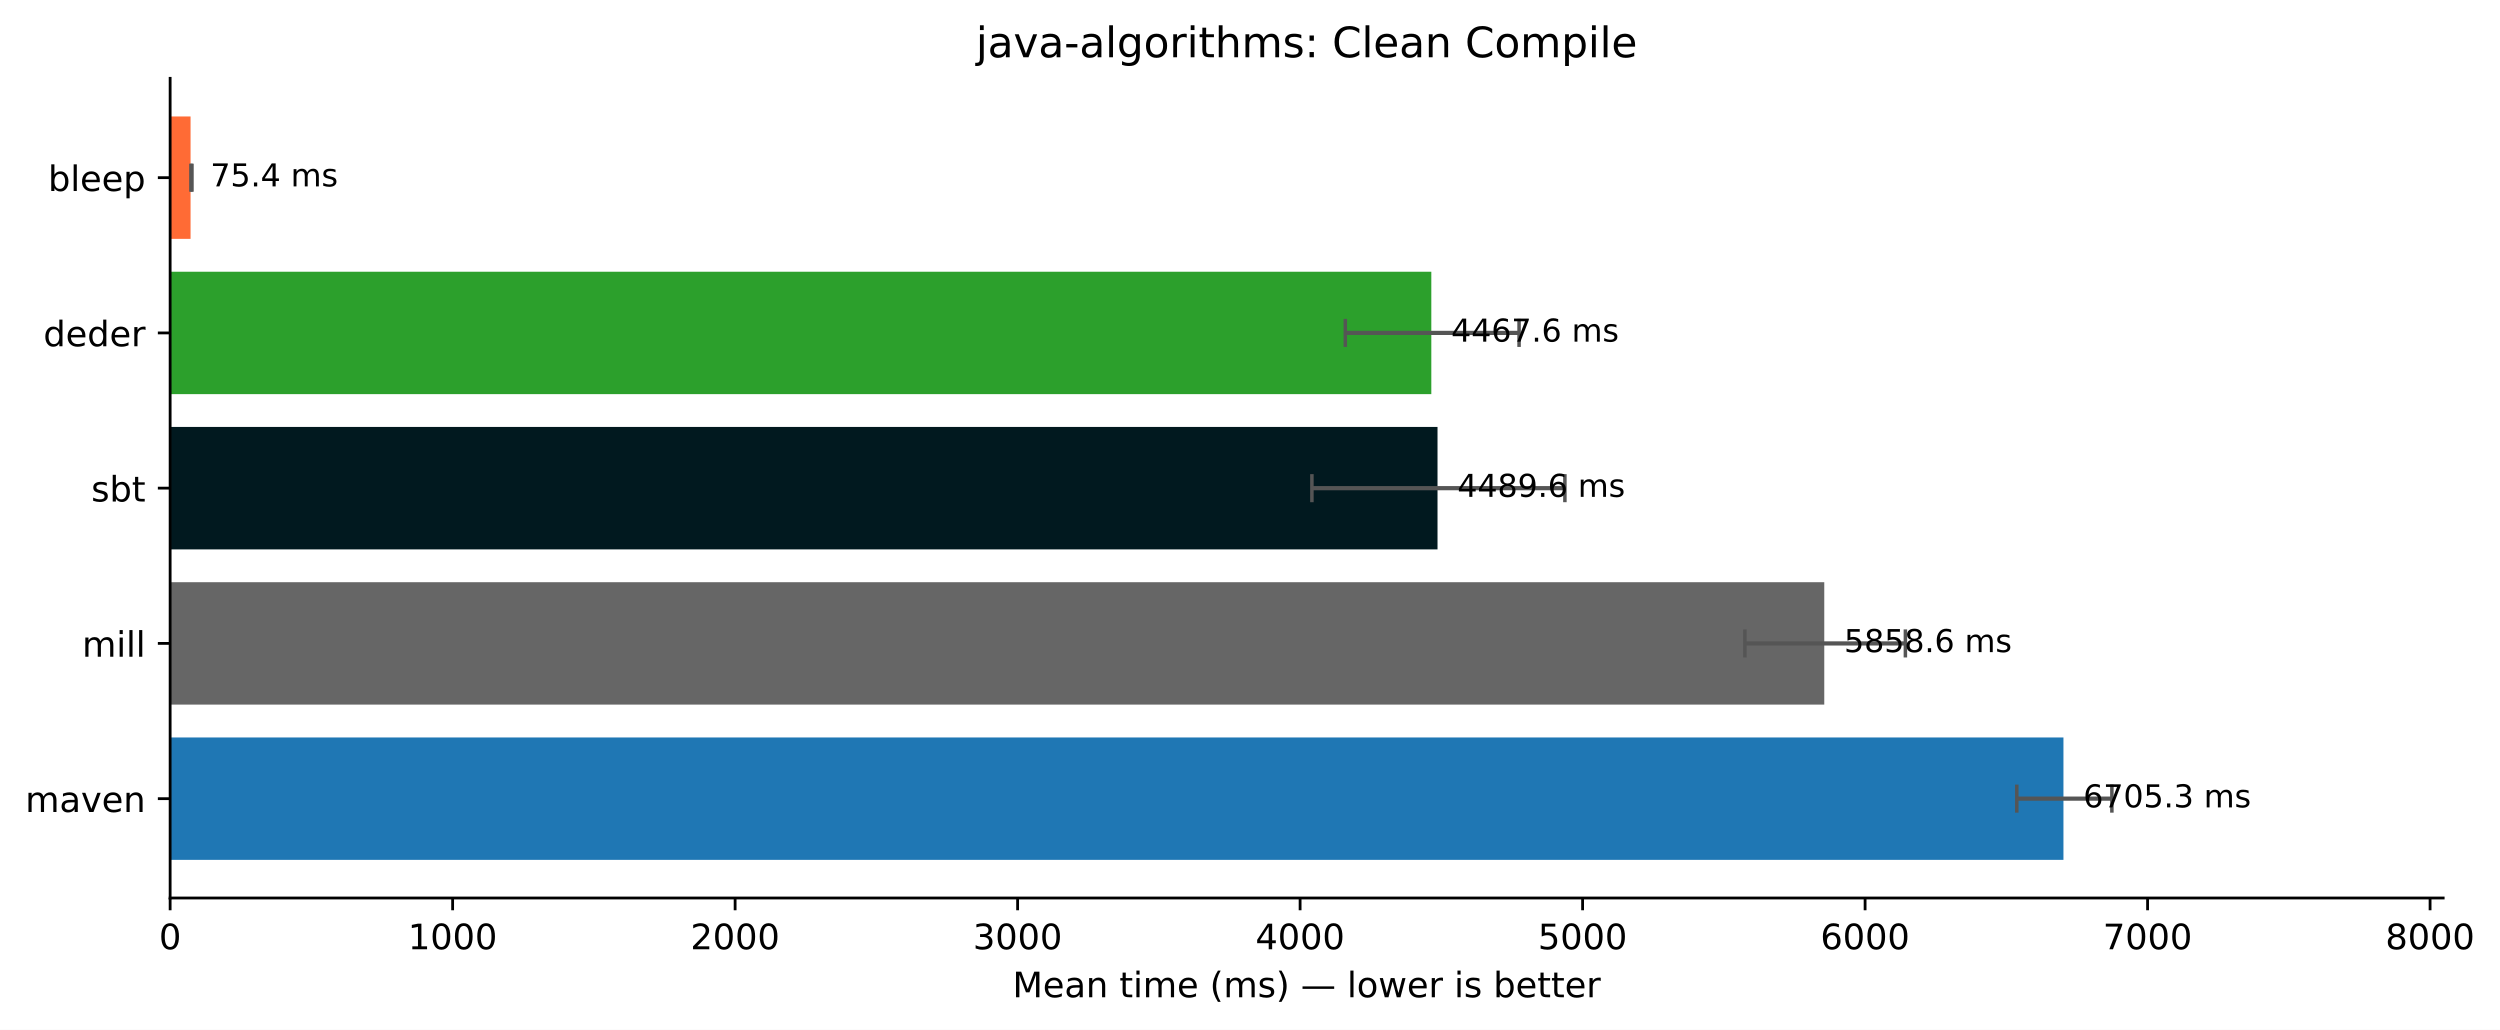
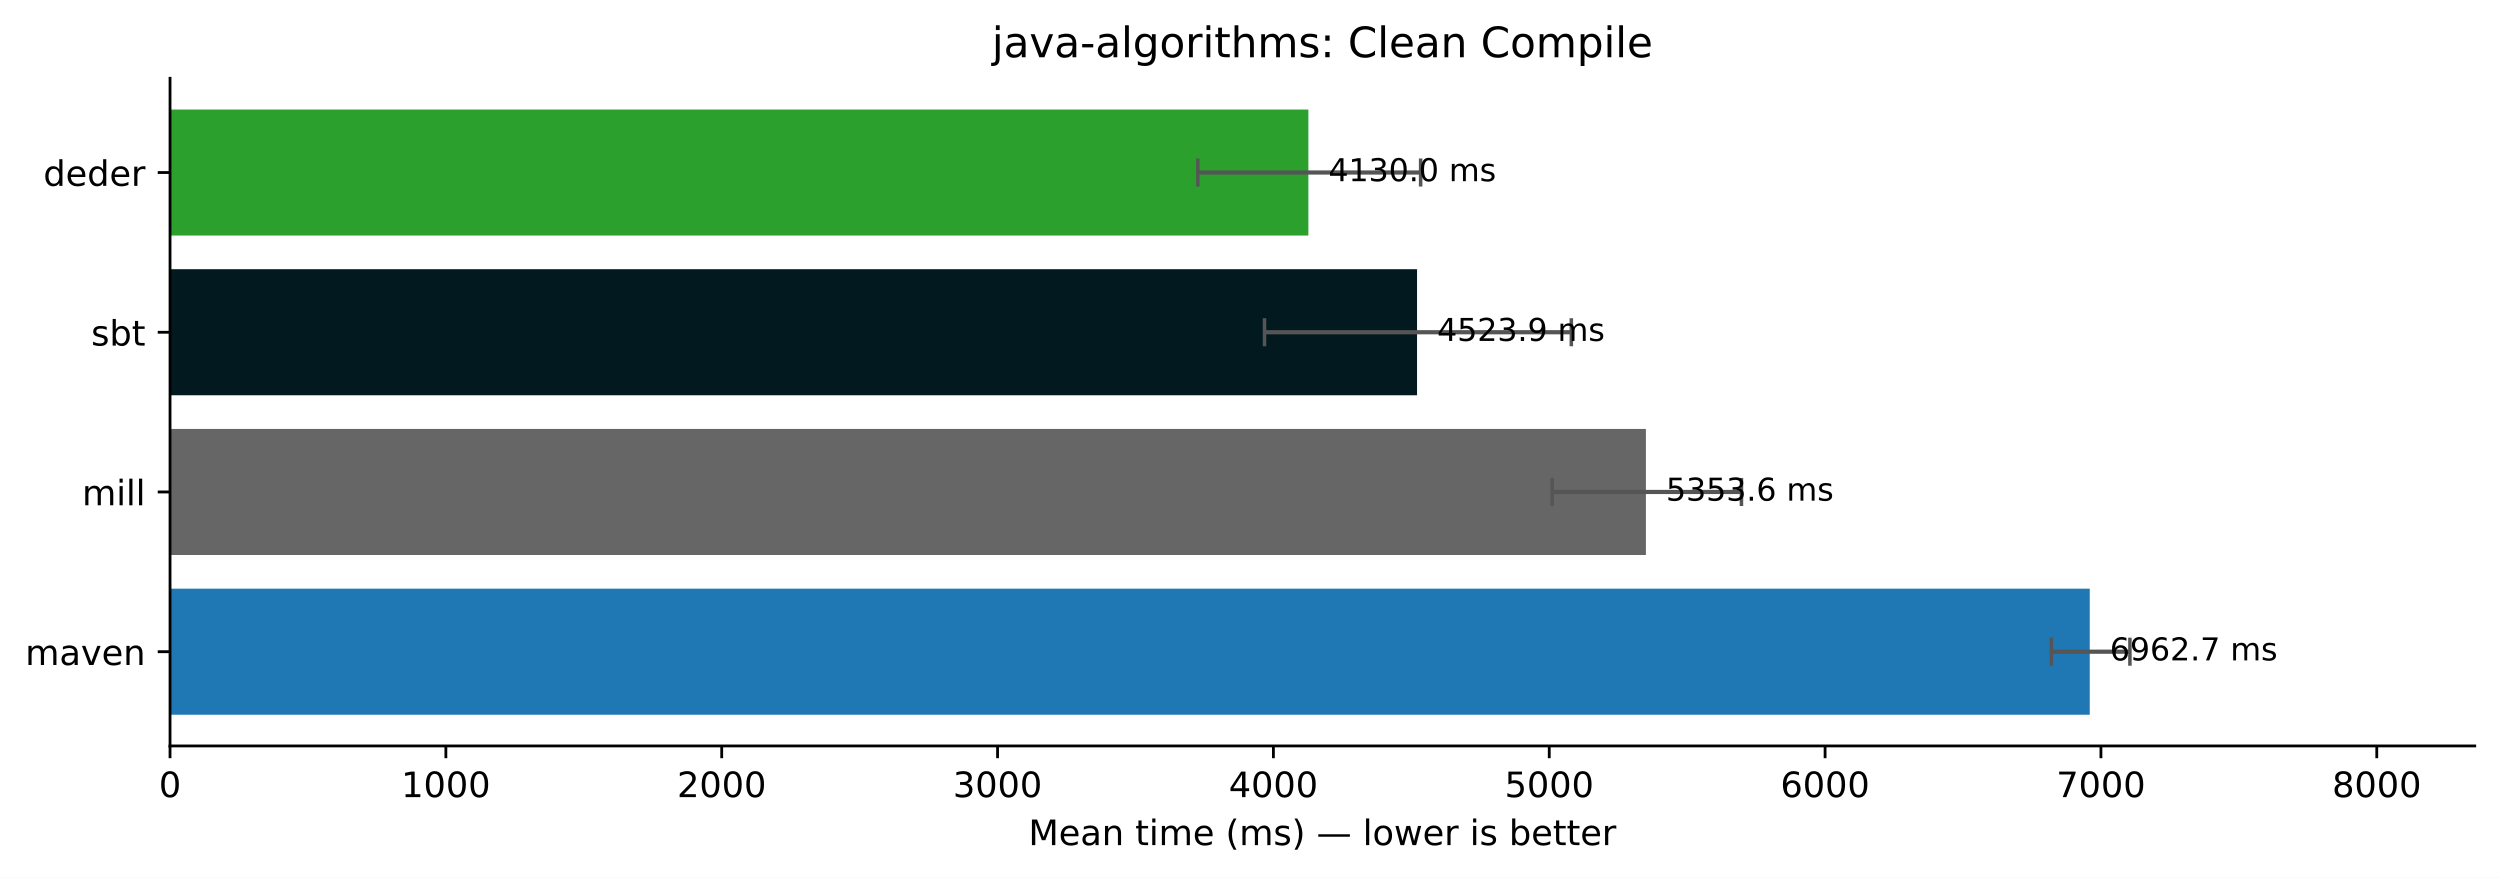
- <svg xmlns="http://www.w3.org/2000/svg" xmlns:xlink="http://www.w3.org/1999/xlink" width="712.351pt" height="293.434pt" viewBox="0 0 712.351 293.434" version="1.1">
+ <svg xmlns="http://www.w3.org/2000/svg" xmlns:xlink="http://www.w3.org/1999/xlink" width="712.788pt" height="250.234pt" viewBox="0 0 712.788 250.234" version="1.1">
  <defs>
    <style type="text/css">*{stroke-linejoin: round; stroke-linecap: butt}</style>
  </defs>
  <g id="figure_1">
    <g id="patch_1">
-       <path d="M 0 293.434  L 712.351 293.434  L 712.351 0  L 0 0  z " style="fill: #ffffff" />
+       <path d="M 0 250.234  L 712.788 250.234  L 712.788 0  L 0 0  z " style="fill: #ffffff" />
    </g>
    <g id="axes_1">
      <g id="patch_2">
-         <path d="M 48.478 255.878  L 696.158 255.878  L 696.158 22.318  L 48.478 22.318  z " style="fill: #ffffff" />
+         <path d="M 48.478 212.678  L 705.588 212.678  L 705.588 22.318  L 48.478 22.318  z " style="fill: #ffffff" />
      </g>
      <g id="patch_3">
-         <path d="M 48.478 245.262  L 588.211 245.262  L 588.211 209.874  L 48.478 209.874  z " clip-path="url(#p00eb226036)" style="fill: #1f77b4; stroke: #ffffff; stroke-width: 0.5; stroke-linejoin: miter" />
+         <path d="M 48.478 204.025  L 596.07 204.025  L 596.07 167.593  L 48.478 167.593  z " clip-path="url(#pb32127d1f8)" style="fill: #1f77b4; stroke: #ffffff; stroke-width: 0.5; stroke-linejoin: miter" />
      </g>
      <g id="patch_4">
-         <path d="M 48.478 201.027  L 520.058 201.027  L 520.058 165.639  L 48.478 165.639  z " clip-path="url(#p00eb226036)" style="fill: #666666; stroke: #ffffff; stroke-width: 0.5; stroke-linejoin: miter" />
+         <path d="M 48.478 158.485  L 469.526 158.485  L 469.526 122.052  L 48.478 122.052  z " clip-path="url(#pb32127d1f8)" style="fill: #666666; stroke: #ffffff; stroke-width: 0.5; stroke-linejoin: miter" />
      </g>
      <g id="patch_5">
-         <path d="M 48.478 156.792  L 409.858 156.792  L 409.858 121.404  L 48.478 121.404  z " clip-path="url(#p00eb226036)" style="fill: #01191f; stroke: #ffffff; stroke-width: 0.5; stroke-linejoin: miter" />
+         <path d="M 48.478 112.944  L 404.272 112.944  L 404.272 76.512  L 48.478 76.512  z " clip-path="url(#pb32127d1f8)" style="fill: #01191f; stroke: #ffffff; stroke-width: 0.5; stroke-linejoin: miter" />
      </g>
      <g id="patch_6">
-         <path d="M 48.478 112.557  L 408.09 112.557  L 408.09 77.169  L 48.478 77.169  z " clip-path="url(#p00eb226036)" style="fill: #2ca02c; stroke: #ffffff; stroke-width: 0.5; stroke-linejoin: miter" />
-       </g>
-       <g id="patch_7">
-         <path d="M 48.478 68.322  L 54.549 68.322  L 54.549 32.934  L 48.478 32.934  z " clip-path="url(#p00eb226036)" style="fill: #ff6b35; stroke: #ffffff; stroke-width: 0.5; stroke-linejoin: miter" />
+         <path d="M 48.478 67.403  L 373.287 67.403  L 373.287 30.971  L 48.478 30.971  z " clip-path="url(#pb32127d1f8)" style="fill: #2ca02c; stroke: #ffffff; stroke-width: 0.5; stroke-linejoin: miter" />
      </g>
      <g id="matplotlib.axis_1">
        <g id="xtick_1">
          <g id="line2d_1">
            <defs>
-               <path id="md5914dd101" d="M 0 0  L 0 3.5  " style="stroke: #000000; stroke-width: 0.8" />
+               <path id="m2b87614e44" d="M 0 0  L 0 3.5  " style="stroke: #000000; stroke-width: 0.8" />
            </defs>
            <g>
-               <use xlink:href="#md5914dd101" x="48.478" y="255.878" style="stroke: #000000; stroke-width: 0.8" />
+               <use xlink:href="#m2b87614e44" x="48.478" y="212.678" style="stroke: #000000; stroke-width: 0.8" />
            </g>
          </g>
          <g id="text_1">
-             <g transform="translate(45.29688 270.4766) scale(0.1 -0.1)">
+             <g transform="translate(45.29688 227.2766) scale(0.1 -0.1)">
              <defs>
                <path id="DejaVuSans-30" d="M 2034 4250  Q 1547 4250 1301 3770  Q 1056 3291 1056 2328  Q 1056 1369 1301 889  Q 1547 409 2034 409  Q 2525 409 2770 889  Q 3016 1369 3016 2328  Q 3016 3291 2770 3770  Q 2525 4250 2034 4250  z M 2034 4750  Q 2819 4750 3233 4129  Q 3647 3509 3647 2328  Q 3647 1150 3233 529  Q 2819 -91 2034 -91  Q 1250 -91 836 529  Q 422 1150 422 2328  Q 422 3509 836 4129  Q 1250 4750 2034 4750  z " transform="scale(0.015625)" />
              </defs>
              <use xlink:href="#DejaVuSans-30" />
            </g>
          </g>
        </g>
        <g id="xtick_2">
          <g id="line2d_2">
            <g>
-               <use xlink:href="#md5914dd101" x="128.972" y="255.878" style="stroke: #000000; stroke-width: 0.8" />
+               <use xlink:href="#m2b87614e44" x="127.125" y="212.678" style="stroke: #000000; stroke-width: 0.8" />
            </g>
          </g>
          <g id="text_2">
-             <g transform="translate(116.2467 270.4766) scale(0.1 -0.1)">
+             <g transform="translate(114.4001 227.2766) scale(0.1 -0.1)">
              <defs>
                <path id="DejaVuSans-31" d="M 794 531  L 1825 531  L 1825 4091  L 703 3866  L 703 4441  L 1819 4666  L 2450 4666  L 2450 531  L 3481 531  L 3481 0  L 794 0  L 794 531  z " transform="scale(0.015625)" />
              </defs>
              <use xlink:href="#DejaVuSans-31" />
              <use xlink:href="#DejaVuSans-30" transform="translate(63.62305 0)" />
              <use xlink:href="#DejaVuSans-30" transform="translate(127.2461 0)" />
              <use xlink:href="#DejaVuSans-30" transform="translate(190.8691 0)" />
            </g>
          </g>
        </g>
        <g id="xtick_3">
          <g id="line2d_3">
            <g>
-               <use xlink:href="#md5914dd101" x="209.465" y="255.878" style="stroke: #000000; stroke-width: 0.8" />
+               <use xlink:href="#m2b87614e44" x="205.772" y="212.678" style="stroke: #000000; stroke-width: 0.8" />
            </g>
          </g>
          <g id="text_3">
-             <g transform="translate(196.7402 270.4766) scale(0.1 -0.1)">
+             <g transform="translate(193.0471 227.2766) scale(0.1 -0.1)">
              <defs>
                <path id="DejaVuSans-32" d="M 1228 531  L 3431 531  L 3431 0  L 469 0  L 469 531  Q 828 903 1448 1529  Q 2069 2156 2228 2338  Q 2531 2678 2651 2914  Q 2772 3150 2772 3378  Q 2772 3750 2511 3984  Q 2250 4219 1831 4219  Q 1534 4219 1204 4116  Q 875 4013 500 3803  L 500 4441  Q 881 4594 1212 4672  Q 1544 4750 1819 4750  Q 2544 4750 2975 4387  Q 3406 4025 3406 3419  Q 3406 3131 3298 2873  Q 3191 2616 2906 2266  Q 2828 2175 2409 1742  Q 1991 1309 1228 531  z " transform="scale(0.015625)" />
              </defs>
              <use xlink:href="#DejaVuSans-32" />
              <use xlink:href="#DejaVuSans-30" transform="translate(63.62305 0)" />
              <use xlink:href="#DejaVuSans-30" transform="translate(127.2461 0)" />
              <use xlink:href="#DejaVuSans-30" transform="translate(190.8691 0)" />
            </g>
          </g>
        </g>
        <g id="xtick_4">
          <g id="line2d_4">
            <g>
-               <use xlink:href="#md5914dd101" x="289.959" y="255.878" style="stroke: #000000; stroke-width: 0.8" />
+               <use xlink:href="#m2b87614e44" x="284.419" y="212.678" style="stroke: #000000; stroke-width: 0.8" />
            </g>
          </g>
          <g id="text_4">
-             <g transform="translate(277.2337 270.4766) scale(0.1 -0.1)">
+             <g transform="translate(271.694 227.2766) scale(0.1 -0.1)">
              <defs>
                <path id="DejaVuSans-33" d="M 2597 2516  Q 3050 2419 3304 2112  Q 3559 1806 3559 1356  Q 3559 666 3084 287  Q 2609 -91 1734 -91  Q 1441 -91 1130 -33  Q 819 25 488 141  L 488 750  Q 750 597 1062 519  Q 1375 441 1716 441  Q 2309 441 2620 675  Q 2931 909 2931 1356  Q 2931 1769 2642 2001  Q 2353 2234 1838 2234  L 1294 2234  L 1294 2753  L 1863 2753  Q 2328 2753 2575 2939  Q 2822 3125 2822 3475  Q 2822 3834 2567 4026  Q 2313 4219 1838 4219  Q 1578 4219 1281 4162  Q 984 4106 628 3988  L 628 4550  Q 988 4650 1302 4700  Q 1616 4750 1894 4750  Q 2613 4750 3031 4423  Q 3450 4097 3450 3541  Q 3450 3153 3228 2886  Q 3006 2619 2597 2516  z " transform="scale(0.015625)" />
              </defs>
              <use xlink:href="#DejaVuSans-33" />
              <use xlink:href="#DejaVuSans-30" transform="translate(63.62305 0)" />
              <use xlink:href="#DejaVuSans-30" transform="translate(127.2461 0)" />
              <use xlink:href="#DejaVuSans-30" transform="translate(190.8691 0)" />
            </g>
          </g>
        </g>
        <g id="xtick_5">
          <g id="line2d_5">
            <g>
-               <use xlink:href="#md5914dd101" x="370.452" y="255.878" style="stroke: #000000; stroke-width: 0.8" />
+               <use xlink:href="#m2b87614e44" x="363.066" y="212.678" style="stroke: #000000; stroke-width: 0.8" />
            </g>
          </g>
          <g id="text_5">
-             <g transform="translate(357.7273 270.4766) scale(0.1 -0.1)">
+             <g transform="translate(350.341 227.2766) scale(0.1 -0.1)">
              <defs>
                <path id="DejaVuSans-34" d="M 2419 4116  L 825 1625  L 2419 1625  L 2419 4116  z M 2253 4666  L 3047 4666  L 3047 1625  L 3713 1625  L 3713 1100  L 3047 1100  L 3047 0  L 2419 0  L 2419 1100  L 313 1100  L 313 1709  L 2253 4666  z " transform="scale(0.015625)" />
              </defs>
              <use xlink:href="#DejaVuSans-34" />
              <use xlink:href="#DejaVuSans-30" transform="translate(63.62305 0)" />
              <use xlink:href="#DejaVuSans-30" transform="translate(127.2461 0)" />
              <use xlink:href="#DejaVuSans-30" transform="translate(190.8691 0)" />
            </g>
          </g>
        </g>
        <g id="xtick_6">
          <g id="line2d_6">
            <g>
-               <use xlink:href="#md5914dd101" x="450.946" y="255.878" style="stroke: #000000; stroke-width: 0.8" />
+               <use xlink:href="#m2b87614e44" x="441.713" y="212.678" style="stroke: #000000; stroke-width: 0.8" />
            </g>
          </g>
          <g id="text_6">
-             <g transform="translate(438.2208 270.4766) scale(0.1 -0.1)">
+             <g transform="translate(428.988 227.2766) scale(0.1 -0.1)">
              <defs>
                <path id="DejaVuSans-35" d="M 691 4666  L 3169 4666  L 3169 4134  L 1269 4134  L 1269 2991  Q 1406 3038 1543 3061  Q 1681 3084 1819 3084  Q 2600 3084 3056 2656  Q 3513 2228 3513 1497  Q 3513 744 3044 326  Q 2575 -91 1722 -91  Q 1428 -91 1123 -41  Q 819 9 494 109  L 494 744  Q 775 591 1075 516  Q 1375 441 1709 441  Q 2250 441 2565 725  Q 2881 1009 2881 1497  Q 2881 1984 2565 2268  Q 2250 2553 1709 2553  Q 1456 2553 1204 2497  Q 953 2441 691 2322  L 691 4666  z " transform="scale(0.015625)" />
              </defs>
              <use xlink:href="#DejaVuSans-35" />
              <use xlink:href="#DejaVuSans-30" transform="translate(63.62305 0)" />
              <use xlink:href="#DejaVuSans-30" transform="translate(127.2461 0)" />
              <use xlink:href="#DejaVuSans-30" transform="translate(190.8691 0)" />
            </g>
          </g>
        </g>
        <g id="xtick_7">
          <g id="line2d_7">
            <g>
-               <use xlink:href="#md5914dd101" x="531.439" y="255.878" style="stroke: #000000; stroke-width: 0.8" />
+               <use xlink:href="#m2b87614e44" x="520.36" y="212.678" style="stroke: #000000; stroke-width: 0.8" />
            </g>
          </g>
          <g id="text_7">
-             <g transform="translate(518.7144 270.4766) scale(0.1 -0.1)">
+             <g transform="translate(507.6349 227.2766) scale(0.1 -0.1)">
              <defs>
                <path id="DejaVuSans-36" d="M 2113 2584  Q 1688 2584 1439 2293  Q 1191 2003 1191 1497  Q 1191 994 1439 701  Q 1688 409 2113 409  Q 2538 409 2786 701  Q 3034 994 3034 1497  Q 3034 2003 2786 2293  Q 2538 2584 2113 2584  z M 3366 4563  L 3366 3988  Q 3128 4100 2886 4159  Q 2644 4219 2406 4219  Q 1781 4219 1451 3797  Q 1122 3375 1075 2522  Q 1259 2794 1537 2939  Q 1816 3084 2150 3084  Q 2853 3084 3261 2657  Q 3669 2231 3669 1497  Q 3669 778 3244 343  Q 2819 -91 2113 -91  Q 1303 -91 875 529  Q 447 1150 447 2328  Q 447 3434 972 4092  Q 1497 4750 2381 4750  Q 2619 4750 2861 4703  Q 3103 4656 3366 4563  z " transform="scale(0.015625)" />
              </defs>
              <use xlink:href="#DejaVuSans-36" />
              <use xlink:href="#DejaVuSans-30" transform="translate(63.62305 0)" />
              <use xlink:href="#DejaVuSans-30" transform="translate(127.2461 0)" />
              <use xlink:href="#DejaVuSans-30" transform="translate(190.8691 0)" />
            </g>
          </g>
        </g>
        <g id="xtick_8">
          <g id="line2d_8">
            <g>
-               <use xlink:href="#md5914dd101" x="611.933" y="255.878" style="stroke: #000000; stroke-width: 0.8" />
+               <use xlink:href="#m2b87614e44" x="599.007" y="212.678" style="stroke: #000000; stroke-width: 0.8" />
            </g>
          </g>
          <g id="text_8">
-             <g transform="translate(599.2079 270.4766) scale(0.1 -0.1)">
+             <g transform="translate(586.2819 227.2766) scale(0.1 -0.1)">
              <defs>
                <path id="DejaVuSans-37" d="M 525 4666  L 3525 4666  L 3525 4397  L 1831 0  L 1172 0  L 2766 4134  L 525 4134  L 525 4666  z " transform="scale(0.015625)" />
              </defs>
              <use xlink:href="#DejaVuSans-37" />
              <use xlink:href="#DejaVuSans-30" transform="translate(63.62305 0)" />
              <use xlink:href="#DejaVuSans-30" transform="translate(127.2461 0)" />
              <use xlink:href="#DejaVuSans-30" transform="translate(190.8691 0)" />
            </g>
          </g>
        </g>
        <g id="xtick_9">
          <g id="line2d_9">
            <g>
-               <use xlink:href="#md5914dd101" x="692.426" y="255.878" style="stroke: #000000; stroke-width: 0.8" />
+               <use xlink:href="#m2b87614e44" x="677.654" y="212.678" style="stroke: #000000; stroke-width: 0.8" />
            </g>
          </g>
          <g id="text_9">
-             <g transform="translate(679.7014 270.4766) scale(0.1 -0.1)">
+             <g transform="translate(664.9288 227.2766) scale(0.1 -0.1)">
              <defs>
                <path id="DejaVuSans-38" d="M 2034 2216  Q 1584 2216 1326 1975  Q 1069 1734 1069 1313  Q 1069 891 1326 650  Q 1584 409 2034 409  Q 2484 409 2743 651  Q 3003 894 3003 1313  Q 3003 1734 2745 1975  Q 2488 2216 2034 2216  z M 1403 2484  Q 997 2584 770 2862  Q 544 3141 544 3541  Q 544 4100 942 4425  Q 1341 4750 2034 4750  Q 2731 4750 3128 4425  Q 3525 4100 3525 3541  Q 3525 3141 3298 2862  Q 3072 2584 2669 2484  Q 3125 2378 3379 2068  Q 3634 1759 3634 1313  Q 3634 634 3220 271  Q 2806 -91 2034 -91  Q 1263 -91 848 271  Q 434 634 434 1313  Q 434 1759 690 2068  Q 947 2378 1403 2484  z M 1172 3481  Q 1172 3119 1398 2916  Q 1625 2713 2034 2713  Q 2441 2713 2670 2916  Q 2900 3119 2900 3481  Q 2900 3844 2670 4047  Q 2441 4250 2034 4250  Q 1625 4250 1398 4047  Q 1172 3844 1172 3481  z " transform="scale(0.015625)" />
              </defs>
              <use xlink:href="#DejaVuSans-38" />
              <use xlink:href="#DejaVuSans-30" transform="translate(63.62305 0)" />
              <use xlink:href="#DejaVuSans-30" transform="translate(127.2461 0)" />
              <use xlink:href="#DejaVuSans-30" transform="translate(190.8691 0)" />
            </g>
          </g>
        </g>
        <g id="text_10">
-           <g transform="translate(288.5212 284.1547) scale(0.1 -0.1)">
+           <g transform="translate(293.2362 240.9547) scale(0.1 -0.1)">
            <defs>
              <path id="DejaVuSans-4d" d="M 628 4666  L 1569 4666  L 2759 1491  L 3956 4666  L 4897 4666  L 4897 0  L 4281 0  L 4281 4097  L 3078 897  L 2444 897  L 1241 4097  L 1241 0  L 628 0  L 628 4666  z " transform="scale(0.015625)" />
              <path id="DejaVuSans-65" d="M 3597 1894  L 3597 1613  L 953 1613  Q 991 1019 1311 708  Q 1631 397 2203 397  Q 2534 397 2845 478  Q 3156 559 3463 722  L 3463 178  Q 3153 47 2828 -22  Q 2503 -91 2169 -91  Q 1331 -91 842 396  Q 353 884 353 1716  Q 353 2575 817 3079  Q 1281 3584 2069 3584  Q 2775 3584 3186 3129  Q 3597 2675 3597 1894  z M 3022 2063  Q 3016 2534 2758 2815  Q 2500 3097 2075 3097  Q 1594 3097 1305 2825  Q 1016 2553 972 2059  L 3022 2063  z " transform="scale(0.015625)" />
              <path id="DejaVuSans-61" d="M 2194 1759  Q 1497 1759 1228 1600  Q 959 1441 959 1056  Q 959 750 1161 570  Q 1363 391 1709 391  Q 2188 391 2477 730  Q 2766 1069 2766 1631  L 2766 1759  L 2194 1759  z M 3341 1997  L 3341 0  L 2766 0  L 2766 531  Q 2569 213 2275 61  Q 1981 -91 1556 -91  Q 1019 -91 701 211  Q 384 513 384 1019  Q 384 1609 779 1909  Q 1175 2209 1959 2209  L 2766 2209  L 2766 2266  Q 2766 2663 2505 2880  Q 2244 3097 1772 3097  Q 1472 3097 1187 3025  Q 903 2953 641 2809  L 641 3341  Q 956 3463 1253 3523  Q 1550 3584 1831 3584  Q 2591 3584 2966 3190  Q 3341 2797 3341 1997  z " transform="scale(0.015625)" />
              <path id="DejaVuSans-6e" d="M 3513 2113  L 3513 0  L 2938 0  L 2938 2094  Q 2938 2591 2744 2837  Q 2550 3084 2163 3084  Q 1697 3084 1428 2787  Q 1159 2491 1159 1978  L 1159 0  L 581 0  L 581 3500  L 1159 3500  L 1159 2956  Q 1366 3272 1645 3428  Q 1925 3584 2291 3584  Q 2894 3584 3203 3211  Q 3513 2838 3513 2113  z " transform="scale(0.015625)" />
              <path id="DejaVuSans-20" transform="scale(0.015625)" />
              <path id="DejaVuSans-74" d="M 1172 4494  L 1172 3500  L 2356 3500  L 2356 3053  L 1172 3053  L 1172 1153  Q 1172 725 1289 603  Q 1406 481 1766 481  L 2356 481  L 2356 0  L 1766 0  Q 1100 0 847 248  Q 594 497 594 1153  L 594 3053  L 172 3053  L 172 3500  L 594 3500  L 594 4494  L 1172 4494  z " transform="scale(0.015625)" />
              <path id="DejaVuSans-69" d="M 603 3500  L 1178 3500  L 1178 0  L 603 0  L 603 3500  z M 603 4863  L 1178 4863  L 1178 4134  L 603 4134  L 603 4863  z " transform="scale(0.015625)" />
              <path id="DejaVuSans-6d" d="M 3328 2828  Q 3544 3216 3844 3400  Q 4144 3584 4550 3584  Q 5097 3584 5394 3201  Q 5691 2819 5691 2113  L 5691 0  L 5113 0  L 5113 2094  Q 5113 2597 4934 2840  Q 4756 3084 4391 3084  Q 3944 3084 3684 2787  Q 3425 2491 3425 1978  L 3425 0  L 2847 0  L 2847 2094  Q 2847 2600 2669 2842  Q 2491 3084 2119 3084  Q 1678 3084 1418 2786  Q 1159 2488 1159 1978  L 1159 0  L 581 0  L 581 3500  L 1159 3500  L 1159 2956  Q 1356 3278 1631 3431  Q 1906 3584 2284 3584  Q 2666 3584 2933 3390  Q 3200 3197 3328 2828  z " transform="scale(0.015625)" />
              <path id="DejaVuSans-28" d="M 1984 4856  Q 1566 4138 1362 3434  Q 1159 2731 1159 2009  Q 1159 1288 1364 580  Q 1569 -128 1984 -844  L 1484 -844  Q 1016 -109 783 600  Q 550 1309 550 2009  Q 550 2706 781 3412  Q 1013 4119 1484 4856  L 1984 4856  z " transform="scale(0.015625)" />
              <path id="DejaVuSans-73" d="M 2834 3397  L 2834 2853  Q 2591 2978 2328 3040  Q 2066 3103 1784 3103  Q 1356 3103 1142 2972  Q 928 2841 928 2578  Q 928 2378 1081 2264  Q 1234 2150 1697 2047  L 1894 2003  Q 2506 1872 2764 1633  Q 3022 1394 3022 966  Q 3022 478 2636 193  Q 2250 -91 1575 -91  Q 1294 -91 989 -36  Q 684 19 347 128  L 347 722  Q 666 556 975 473  Q 1284 391 1588 391  Q 1994 391 2212 530  Q 2431 669 2431 922  Q 2431 1156 2273 1281  Q 2116 1406 1581 1522  L 1381 1569  Q 847 1681 609 1914  Q 372 2147 372 2553  Q 372 3047 722 3315  Q 1072 3584 1716 3584  Q 2034 3584 2315 3537  Q 2597 3491 2834 3397  z " transform="scale(0.015625)" />
              <path id="DejaVuSans-29" d="M 513 4856  L 1013 4856  Q 1481 4119 1714 3412  Q 1947 2706 1947 2009  Q 1947 1309 1714 600  Q 1481 -109 1013 -844  L 513 -844  Q 928 -128 1133 580  Q 1338 1288 1338 2009  Q 1338 2731 1133 3434  Q 928 4138 513 4856  z " transform="scale(0.015625)" />
              <path id="DejaVuSans-2014" d="M 313 1978  L 6088 1978  L 6088 1528  L 313 1528  L 313 1978  z " transform="scale(0.015625)" />
              <path id="DejaVuSans-6c" d="M 603 4863  L 1178 4863  L 1178 0  L 603 0  L 603 4863  z " transform="scale(0.015625)" />
              <path id="DejaVuSans-6f" d="M 1959 3097  Q 1497 3097 1228 2736  Q 959 2375 959 1747  Q 959 1119 1226 758  Q 1494 397 1959 397  Q 2419 397 2687 759  Q 2956 1122 2956 1747  Q 2956 2369 2687 2733  Q 2419 3097 1959 3097  z M 1959 3584  Q 2709 3584 3137 3096  Q 3566 2609 3566 1747  Q 3566 888 3137 398  Q 2709 -91 1959 -91  Q 1206 -91 779 398  Q 353 888 353 1747  Q 353 2609 779 3096  Q 1206 3584 1959 3584  z " transform="scale(0.015625)" />
              <path id="DejaVuSans-77" d="M 269 3500  L 844 3500  L 1563 769  L 2278 3500  L 2956 3500  L 3675 769  L 4391 3500  L 4966 3500  L 4050 0  L 3372 0  L 2619 2869  L 1863 0  L 1184 0  L 269 3500  z " transform="scale(0.015625)" />
              <path id="DejaVuSans-72" d="M 2631 2963  Q 2534 3019 2420 3045  Q 2306 3072 2169 3072  Q 1681 3072 1420 2755  Q 1159 2438 1159 1844  L 1159 0  L 581 0  L 581 3500  L 1159 3500  L 1159 2956  Q 1341 3275 1631 3429  Q 1922 3584 2338 3584  Q 2397 3584 2469 3576  Q 2541 3569 2628 3553  L 2631 2963  z " transform="scale(0.015625)" />
              <path id="DejaVuSans-62" d="M 3116 1747  Q 3116 2381 2855 2742  Q 2594 3103 2138 3103  Q 1681 3103 1420 2742  Q 1159 2381 1159 1747  Q 1159 1113 1420 752  Q 1681 391 2138 391  Q 2594 391 2855 752  Q 3116 1113 3116 1747  z M 1159 2969  Q 1341 3281 1617 3432  Q 1894 3584 2278 3584  Q 2916 3584 3314 3078  Q 3713 2572 3713 1747  Q 3713 922 3314 415  Q 2916 -91 2278 -91  Q 1894 -91 1617 61  Q 1341 213 1159 525  L 1159 0  L 581 0  L 581 4863  L 1159 4863  L 1159 2969  z " transform="scale(0.015625)" />
            </defs>
            <use xlink:href="#DejaVuSans-4d" />
            <use xlink:href="#DejaVuSans-65" transform="translate(86.2793 0)" />
            <use xlink:href="#DejaVuSans-61" transform="translate(147.8027 0)" />
            <use xlink:href="#DejaVuSans-6e" transform="translate(209.082 0)" />
            <use xlink:href="#DejaVuSans-20" transform="translate(272.4609 0)" />
            <use xlink:href="#DejaVuSans-74" transform="translate(304.248 0)" />
            <use xlink:href="#DejaVuSans-69" transform="translate(343.457 0)" />
            <use xlink:href="#DejaVuSans-6d" transform="translate(371.2402 0)" />
            <use xlink:href="#DejaVuSans-65" transform="translate(468.6523 0)" />
            <use xlink:href="#DejaVuSans-20" transform="translate(530.1758 0)" />
            <use xlink:href="#DejaVuSans-28" transform="translate(561.9629 0)" />
            <use xlink:href="#DejaVuSans-6d" transform="translate(600.9766 0)" />
            <use xlink:href="#DejaVuSans-73" transform="translate(698.3887 0)" />
            <use xlink:href="#DejaVuSans-29" transform="translate(750.4883 0)" />
            <use xlink:href="#DejaVuSans-20" transform="translate(789.502 0)" />
            <use xlink:href="#DejaVuSans-2014" transform="translate(821.2891 0)" />
            <use xlink:href="#DejaVuSans-20" transform="translate(921.2891 0)" />
            <use xlink:href="#DejaVuSans-6c" transform="translate(953.0762 0)" />
            <use xlink:href="#DejaVuSans-6f" transform="translate(980.8594 0)" />
            <use xlink:href="#DejaVuSans-77" transform="translate(1042.041 0)" />
            <use xlink:href="#DejaVuSans-65" transform="translate(1123.828 0)" />
            <use xlink:href="#DejaVuSans-72" transform="translate(1185.352 0)" />
            <use xlink:href="#DejaVuSans-20" transform="translate(1226.465 0)" />
            <use xlink:href="#DejaVuSans-69" transform="translate(1258.252 0)" />
            <use xlink:href="#DejaVuSans-73" transform="translate(1286.035 0)" />
            <use xlink:href="#DejaVuSans-20" transform="translate(1338.135 0)" />
            <use xlink:href="#DejaVuSans-62" transform="translate(1369.922 0)" />
            <use xlink:href="#DejaVuSans-65" transform="translate(1433.398 0)" />
            <use xlink:href="#DejaVuSans-74" transform="translate(1494.922 0)" />
            <use xlink:href="#DejaVuSans-74" transform="translate(1534.131 0)" />
            <use xlink:href="#DejaVuSans-65" transform="translate(1573.34 0)" />
            <use xlink:href="#DejaVuSans-72" transform="translate(1634.863 0)" />
          </g>
        </g>
      </g>
      <g id="matplotlib.axis_2">
        <g id="ytick_1">
          <g id="line2d_10">
            <defs>
-               <path id="m47a15d0906" d="M 0 0  L -3.5 0  " style="stroke: #000000; stroke-width: 0.8" />
+               <path id="mc9dd908b07" d="M 0 0  L -3.5 0  " style="stroke: #000000; stroke-width: 0.8" />
            </defs>
            <g>
-               <use xlink:href="#m47a15d0906" x="48.478" y="227.568" style="stroke: #000000; stroke-width: 0.8" />
+               <use xlink:href="#mc9dd908b07" x="48.478" y="185.809" style="stroke: #000000; stroke-width: 0.8" />
            </g>
          </g>
          <g id="text_11">
-             <g transform="translate(7.2 231.367) scale(0.1 -0.1)">
+             <g transform="translate(7.2 189.6083) scale(0.1 -0.1)">
              <defs>
                <path id="DejaVuSans-76" d="M 191 3500  L 800 3500  L 1894 563  L 2988 3500  L 3597 3500  L 2284 0  L 1503 0  L 191 3500  z " transform="scale(0.015625)" />
              </defs>
              <use xlink:href="#DejaVuSans-6d" />
              <use xlink:href="#DejaVuSans-61" transform="translate(97.41211 0)" />
              <use xlink:href="#DejaVuSans-76" transform="translate(158.6914 0)" />
              <use xlink:href="#DejaVuSans-65" transform="translate(217.8711 0)" />
              <use xlink:href="#DejaVuSans-6e" transform="translate(279.3945 0)" />
            </g>
          </g>
        </g>
        <g id="ytick_2">
          <g id="line2d_11">
            <g>
-               <use xlink:href="#m47a15d0906" x="48.478" y="183.333" style="stroke: #000000; stroke-width: 0.8" />
+               <use xlink:href="#mc9dd908b07" x="48.478" y="140.268" style="stroke: #000000; stroke-width: 0.8" />
            </g>
          </g>
          <g id="text_12">
-             <g transform="translate(23.40312 187.1322) scale(0.1 -0.1)">
+             <g transform="translate(23.40312 144.0677) scale(0.1 -0.1)">
              <use xlink:href="#DejaVuSans-6d" />
              <use xlink:href="#DejaVuSans-69" transform="translate(97.41211 0)" />
              <use xlink:href="#DejaVuSans-6c" transform="translate(125.1953 0)" />
              <use xlink:href="#DejaVuSans-6c" transform="translate(152.9785 0)" />
            </g>
          </g>
        </g>
        <g id="ytick_3">
          <g id="line2d_12">
            <g>
-               <use xlink:href="#m47a15d0906" x="48.478" y="139.098" style="stroke: #000000; stroke-width: 0.8" />
+               <use xlink:href="#mc9dd908b07" x="48.478" y="94.728" style="stroke: #000000; stroke-width: 0.8" />
            </g>
          </g>
          <g id="text_13">
-             <g transform="translate(26 142.8973) scale(0.1 -0.1)">
+             <g transform="translate(26 98.52701) scale(0.1 -0.1)">
              <use xlink:href="#DejaVuSans-73" />
              <use xlink:href="#DejaVuSans-62" transform="translate(52.09961 0)" />
              <use xlink:href="#DejaVuSans-74" transform="translate(115.5762 0)" />
            </g>
          </g>
        </g>
        <g id="ytick_4">
          <g id="line2d_13">
            <g>
-               <use xlink:href="#m47a15d0906" x="48.478" y="94.863" style="stroke: #000000; stroke-width: 0.8" />
+               <use xlink:href="#mc9dd908b07" x="48.478" y="49.187" style="stroke: #000000; stroke-width: 0.8" />
            </g>
          </g>
          <g id="text_14">
-             <g transform="translate(12.36406 98.6625) scale(0.1 -0.1)">
+             <g transform="translate(12.36406 52.98634) scale(0.1 -0.1)">
              <defs>
                <path id="DejaVuSans-64" d="M 2906 2969  L 2906 4863  L 3481 4863  L 3481 0  L 2906 0  L 2906 525  Q 2725 213 2448 61  Q 2172 -91 1784 -91  Q 1150 -91 751 415  Q 353 922 353 1747  Q 353 2572 751 3078  Q 1150 3584 1784 3584  Q 2172 3584 2448 3432  Q 2725 3281 2906 2969  z M 947 1747  Q 947 1113 1208 752  Q 1469 391 1925 391  Q 2381 391 2643 752  Q 2906 1113 2906 1747  Q 2906 2381 2643 2742  Q 2381 3103 1925 3103  Q 1469 3103 1208 2742  Q 947 2381 947 1747  z " transform="scale(0.015625)" />
              </defs>
              <use xlink:href="#DejaVuSans-64" />
              <use xlink:href="#DejaVuSans-65" transform="translate(63.47656 0)" />
              <use xlink:href="#DejaVuSans-64" transform="translate(125 0)" />
              <use xlink:href="#DejaVuSans-65" transform="translate(188.4766 0)" />
              <use xlink:href="#DejaVuSans-72" transform="translate(250 0)" />
            </g>
          </g>
        </g>
-         <g id="ytick_5">
-           <g id="line2d_14">
-             <g>
-               <use xlink:href="#m47a15d0906" x="48.478" y="50.628" style="stroke: #000000; stroke-width: 0.8" />
-             </g>
-           </g>
-           <g id="text_15">
-             <g transform="translate(13.69688 54.42765) scale(0.1 -0.1)">
-               <defs>
-                 <path id="DejaVuSans-70" d="M 1159 525  L 1159 -1331  L 581 -1331  L 581 3500  L 1159 3500  L 1159 2969  Q 1341 3281 1617 3432  Q 1894 3584 2278 3584  Q 2916 3584 3314 3078  Q 3713 2572 3713 1747  Q 3713 922 3314 415  Q 2916 -91 2278 -91  Q 1894 -91 1617 61  Q 1341 213 1159 525  z M 3116 1747  Q 3116 2381 2855 2742  Q 2594 3103 2138 3103  Q 1681 3103 1420 2742  Q 1159 2381 1159 1747  Q 1159 1113 1420 752  Q 1681 391 2138 391  Q 2594 391 2855 752  Q 3116 1113 3116 1747  z " transform="scale(0.015625)" />
-               </defs>
-               <use xlink:href="#DejaVuSans-62" />
-               <use xlink:href="#DejaVuSans-6c" transform="translate(63.47656 0)" />
-               <use xlink:href="#DejaVuSans-65" transform="translate(91.25977 0)" />
-               <use xlink:href="#DejaVuSans-65" transform="translate(152.7832 0)" />
-               <use xlink:href="#DejaVuSans-70" transform="translate(214.3066 0)" />
-             </g>
-           </g>
-         </g>
      </g>
      <g id="LineCollection_1">
-         <path d="M 574.662 227.568  L 601.761 227.568  " clip-path="url(#p00eb226036)" style="fill: none; stroke: #555555; stroke-width: 1.2" />
-         <path d="M 497.196 183.333  L 542.921 183.333  " clip-path="url(#p00eb226036)" style="fill: none; stroke: #555555; stroke-width: 1.2" />
-         <path d="M 373.816 139.098  L 445.9 139.098  " clip-path="url(#p00eb226036)" style="fill: none; stroke: #555555; stroke-width: 1.2" />
-         <path d="M 383.334 94.863  L 432.845 94.863  " clip-path="url(#p00eb226036)" style="fill: none; stroke: #555555; stroke-width: 1.2" />
-         <path d="M 54.402 50.628  L 54.696 50.628  " clip-path="url(#p00eb226036)" style="fill: none; stroke: #555555; stroke-width: 1.2" />
+         <path d="M 584.869 185.809  L 607.27 185.809  " clip-path="url(#pb32127d1f8)" style="fill: none; stroke: #555555; stroke-width: 1.2" />
+         <path d="M 442.536 140.268  L 496.516 140.268  " clip-path="url(#pb32127d1f8)" style="fill: none; stroke: #555555; stroke-width: 1.2" />
+         <path d="M 360.534 94.728  L 448.009 94.728  " clip-path="url(#pb32127d1f8)" style="fill: none; stroke: #555555; stroke-width: 1.2" />
+         <path d="M 341.53 49.187  L 405.044 49.187  " clip-path="url(#pb32127d1f8)" style="fill: none; stroke: #555555; stroke-width: 1.2" />
+       </g>
+       <g id="line2d_14">
+         <defs>
+           <path id="mce6cf5a5cf" d="M 0 4  L 0 -4  " style="stroke: #555555" />
+         </defs>
+         <g clip-path="url(#pb32127d1f8)">
+           <use xlink:href="#mce6cf5a5cf" x="584.869" y="185.809" style="fill: #1f77b4; stroke: #555555" />
+           <use xlink:href="#mce6cf5a5cf" x="442.536" y="140.268" style="fill: #1f77b4; stroke: #555555" />
+           <use xlink:href="#mce6cf5a5cf" x="360.534" y="94.728" style="fill: #1f77b4; stroke: #555555" />
+           <use xlink:href="#mce6cf5a5cf" x="341.53" y="49.187" style="fill: #1f77b4; stroke: #555555" />
+         </g>
      </g>
      <g id="line2d_15">
-         <defs>
-           <path id="m1faef0700e" d="M 0 4  L 0 -4  " style="stroke: #555555" />
-         </defs>
-         <g clip-path="url(#p00eb226036)">
-           <use xlink:href="#m1faef0700e" x="574.662" y="227.568" style="fill: #1f77b4; stroke: #555555" />
-           <use xlink:href="#m1faef0700e" x="497.196" y="183.333" style="fill: #1f77b4; stroke: #555555" />
-           <use xlink:href="#m1faef0700e" x="373.816" y="139.098" style="fill: #1f77b4; stroke: #555555" />
-           <use xlink:href="#m1faef0700e" x="383.334" y="94.863" style="fill: #1f77b4; stroke: #555555" />
-           <use xlink:href="#m1faef0700e" x="54.402" y="50.628" style="fill: #1f77b4; stroke: #555555" />
-         </g>
-       </g>
-       <g id="line2d_16">
-         <g clip-path="url(#p00eb226036)">
-           <use xlink:href="#m1faef0700e" x="601.761" y="227.568" style="fill: #1f77b4; stroke: #555555" />
-           <use xlink:href="#m1faef0700e" x="542.921" y="183.333" style="fill: #1f77b4; stroke: #555555" />
-           <use xlink:href="#m1faef0700e" x="445.9" y="139.098" style="fill: #1f77b4; stroke: #555555" />
-           <use xlink:href="#m1faef0700e" x="432.845" y="94.863" style="fill: #1f77b4; stroke: #555555" />
-           <use xlink:href="#m1faef0700e" x="54.696" y="50.628" style="fill: #1f77b4; stroke: #555555" />
-         </g>
+         <g clip-path="url(#pb32127d1f8)">
+           <use xlink:href="#mce6cf5a5cf" x="607.27" y="185.809" style="fill: #1f77b4; stroke: #555555" />
+           <use xlink:href="#mce6cf5a5cf" x="496.516" y="140.268" style="fill: #1f77b4; stroke: #555555" />
+           <use xlink:href="#mce6cf5a5cf" x="448.009" y="94.728" style="fill: #1f77b4; stroke: #555555" />
+           <use xlink:href="#mce6cf5a5cf" x="405.044" y="49.187" style="fill: #1f77b4; stroke: #555555" />
+         </g>
+       </g>
+       <g id="patch_7">
+         <path d="M 48.478 212.678  L 48.478 22.318  " style="fill: none; stroke: #000000; stroke-width: 0.8; stroke-linejoin: miter; stroke-linecap: square" />
      </g>
      <g id="patch_8">
-         <path d="M 48.478 255.878  L 48.478 22.318  " style="fill: none; stroke: #000000; stroke-width: 0.8; stroke-linejoin: miter; stroke-linecap: square" />
-       </g>
-       <g id="patch_9">
-         <path d="M 48.478 255.878  L 696.158 255.878  " style="fill: none; stroke: #000000; stroke-width: 0.8; stroke-linejoin: miter; stroke-linecap: square" />
-       </g>
-       <g id="text_16">
-         <g transform="translate(593.6087 230.0513) scale(0.09 -0.09)">
+         <path d="M 48.478 212.678  L 705.588 212.678  " style="fill: none; stroke: #000000; stroke-width: 0.8; stroke-linejoin: miter; stroke-linecap: square" />
+       </g>
+       <g id="text_15">
+         <g transform="translate(601.5457 188.2926) scale(0.09 -0.09)">
          <defs>
+             <path id="DejaVuSans-39" d="M 703 97  L 703 672  Q 941 559 1184 500  Q 1428 441 1663 441  Q 2288 441 2617 861  Q 2947 1281 2994 2138  Q 2813 1869 2534 1725  Q 2256 1581 1919 1581  Q 1219 1581 811 2004  Q 403 2428 403 3163  Q 403 3881 828 4315  Q 1253 4750 1959 4750  Q 2769 4750 3195 4129  Q 3622 3509 3622 2328  Q 3622 1225 3098 567  Q 2575 -91 1691 -91  Q 1453 -91 1209 -44  Q 966 3 703 97  z M 1959 2075  Q 2384 2075 2632 2365  Q 2881 2656 2881 3163  Q 2881 3666 2632 3958  Q 2384 4250 1959 4250  Q 1534 4250 1286 3958  Q 1038 3666 1038 3163  Q 1038 2656 1286 2365  Q 1534 2075 1959 2075  z " transform="scale(0.015625)" />
            <path id="DejaVuSans-2e" d="M 684 794  L 1344 794  L 1344 0  L 684 0  L 684 794  z " transform="scale(0.015625)" />
          </defs>
          <use xlink:href="#DejaVuSans-36" />
-           <use xlink:href="#DejaVuSans-37" transform="translate(63.62305 0)" />
-           <use xlink:href="#DejaVuSans-30" transform="translate(127.2461 0)" />
-           <use xlink:href="#DejaVuSans-35" transform="translate(190.8691 0)" />
+           <use xlink:href="#DejaVuSans-39" transform="translate(63.62305 0)" />
+           <use xlink:href="#DejaVuSans-36" transform="translate(127.2461 0)" />
+           <use xlink:href="#DejaVuSans-32" transform="translate(190.8691 0)" />
          <use xlink:href="#DejaVuSans-2e" transform="translate(254.4922 0)" />
-           <use xlink:href="#DejaVuSans-33" transform="translate(286.2793 0)" />
+           <use xlink:href="#DejaVuSans-37" transform="translate(286.2793 0)" />
          <use xlink:href="#DejaVuSans-20" transform="translate(349.9023 0)" />
          <use xlink:href="#DejaVuSans-6d" transform="translate(381.6895 0)" />
          <use xlink:href="#DejaVuSans-73" transform="translate(479.1016 0)" />
        </g>
      </g>
-       <g id="text_17">
-         <g transform="translate(525.4558 185.8164) scale(0.09 -0.09)">
+       <g id="text_16">
+         <g transform="translate(475.0018 142.7519) scale(0.09 -0.09)">
          <use xlink:href="#DejaVuSans-35" />
-           <use xlink:href="#DejaVuSans-38" transform="translate(63.62305 0)" />
+           <use xlink:href="#DejaVuSans-33" transform="translate(63.62305 0)" />
          <use xlink:href="#DejaVuSans-35" transform="translate(127.2461 0)" />
-           <use xlink:href="#DejaVuSans-38" transform="translate(190.8691 0)" />
+           <use xlink:href="#DejaVuSans-33" transform="translate(190.8691 0)" />
          <use xlink:href="#DejaVuSans-2e" transform="translate(254.4922 0)" />
          <use xlink:href="#DejaVuSans-36" transform="translate(286.2793 0)" />
          <use xlink:href="#DejaVuSans-20" transform="translate(349.9023 0)" />
          <use xlink:href="#DejaVuSans-6d" transform="translate(381.6895 0)" />
          <use xlink:href="#DejaVuSans-73" transform="translate(479.1016 0)" />
        </g>
      </g>
-       <g id="text_18">
-         <g transform="translate(415.2555 141.5816) scale(0.09 -0.09)">
-           <defs>
-             <path id="DejaVuSans-39" d="M 703 97  L 703 672  Q 941 559 1184 500  Q 1428 441 1663 441  Q 2288 441 2617 861  Q 2947 1281 2994 2138  Q 2813 1869 2534 1725  Q 2256 1581 1919 1581  Q 1219 1581 811 2004  Q 403 2428 403 3163  Q 403 3881 828 4315  Q 1253 4750 1959 4750  Q 2769 4750 3195 4129  Q 3622 3509 3622 2328  Q 3622 1225 3098 567  Q 2575 -91 1691 -91  Q 1453 -91 1209 -44  Q 966 3 703 97  z M 1959 2075  Q 2384 2075 2632 2365  Q 2881 2656 2881 3163  Q 2881 3666 2632 3958  Q 2384 4250 1959 4250  Q 1534 4250 1286 3958  Q 1038 3666 1038 3163  Q 1038 2656 1286 2365  Q 1534 2075 1959 2075  z " transform="scale(0.015625)" />
-           </defs>
+       <g id="text_17">
+         <g transform="translate(409.7476 97.21123) scale(0.09 -0.09)">
          <use xlink:href="#DejaVuSans-34" />
-           <use xlink:href="#DejaVuSans-34" transform="translate(63.62305 0)" />
-           <use xlink:href="#DejaVuSans-38" transform="translate(127.2461 0)" />
-           <use xlink:href="#DejaVuSans-39" transform="translate(190.8691 0)" />
+           <use xlink:href="#DejaVuSans-35" transform="translate(63.62305 0)" />
+           <use xlink:href="#DejaVuSans-32" transform="translate(127.2461 0)" />
+           <use xlink:href="#DejaVuSans-33" transform="translate(190.8691 0)" />
          <use xlink:href="#DejaVuSans-2e" transform="translate(254.4922 0)" />
-           <use xlink:href="#DejaVuSans-36" transform="translate(286.2793 0)" />
+           <use xlink:href="#DejaVuSans-39" transform="translate(286.2793 0)" />
          <use xlink:href="#DejaVuSans-20" transform="translate(349.9023 0)" />
          <use xlink:href="#DejaVuSans-6d" transform="translate(381.6895 0)" />
          <use xlink:href="#DejaVuSans-73" transform="translate(479.1016 0)" />
        </g>
      </g>
-       <g id="text_19">
-         <g transform="translate(413.4871 97.34671) scale(0.09 -0.09)">
+       <g id="text_18">
+         <g transform="translate(378.7633 51.67056) scale(0.09 -0.09)">
          <use xlink:href="#DejaVuSans-34" />
-           <use xlink:href="#DejaVuSans-34" transform="translate(63.62305 0)" />
-           <use xlink:href="#DejaVuSans-36" transform="translate(127.2461 0)" />
-           <use xlink:href="#DejaVuSans-37" transform="translate(190.8691 0)" />
+           <use xlink:href="#DejaVuSans-31" transform="translate(63.62305 0)" />
+           <use xlink:href="#DejaVuSans-33" transform="translate(127.2461 0)" />
+           <use xlink:href="#DejaVuSans-30" transform="translate(190.8691 0)" />
          <use xlink:href="#DejaVuSans-2e" transform="translate(254.4922 0)" />
-           <use xlink:href="#DejaVuSans-36" transform="translate(286.2793 0)" />
+           <use xlink:href="#DejaVuSans-30" transform="translate(286.2793 0)" />
          <use xlink:href="#DejaVuSans-20" transform="translate(349.9023 0)" />
          <use xlink:href="#DejaVuSans-6d" transform="translate(381.6895 0)" />
          <use xlink:href="#DejaVuSans-73" transform="translate(479.1016 0)" />
        </g>
      </g>
-       <g id="text_20">
-         <g transform="translate(59.94645 53.11187) scale(0.09 -0.09)">
-           <use xlink:href="#DejaVuSans-37" />
-           <use xlink:href="#DejaVuSans-35" transform="translate(63.62305 0)" />
-           <use xlink:href="#DejaVuSans-2e" transform="translate(127.2461 0)" />
-           <use xlink:href="#DejaVuSans-34" transform="translate(159.0332 0)" />
-           <use xlink:href="#DejaVuSans-20" transform="translate(222.6562 0)" />
-           <use xlink:href="#DejaVuSans-6d" transform="translate(254.4434 0)" />
-           <use xlink:href="#DejaVuSans-73" transform="translate(351.8555 0)" />
-         </g>
-       </g>
-       <g id="text_21">
-         <g transform="translate(278.0965 16.31812) scale(0.12 -0.12)">
+       <g id="text_19">
+         <g transform="translate(282.8116 16.31812) scale(0.12 -0.12)">
          <defs>
            <path id="DejaVuSans-6a" d="M 603 3500  L 1178 3500  L 1178 -63  Q 1178 -731 923 -1031  Q 669 -1331 103 -1331  L -116 -1331  L -116 -844  L 38 -844  Q 366 -844 484 -692  Q 603 -541 603 -63  L 603 3500  z M 603 4863  L 1178 4863  L 1178 4134  L 603 4134  L 603 4863  z " transform="scale(0.015625)" />
            <path id="DejaVuSans-2d" d="M 313 2009  L 1997 2009  L 1997 1497  L 313 1497  L 313 2009  z " transform="scale(0.015625)" />
            <path id="DejaVuSans-67" d="M 2906 1791  Q 2906 2416 2648 2759  Q 2391 3103 1925 3103  Q 1463 3103 1205 2759  Q 947 2416 947 1791  Q 947 1169 1205 825  Q 1463 481 1925 481  Q 2391 481 2648 825  Q 2906 1169 2906 1791  z M 3481 434  Q 3481 -459 3084 -895  Q 2688 -1331 1869 -1331  Q 1566 -1331 1297 -1286  Q 1028 -1241 775 -1147  L 775 -588  Q 1028 -725 1275 -790  Q 1522 -856 1778 -856  Q 2344 -856 2625 -561  Q 2906 -266 2906 331  L 2906 616  Q 2728 306 2450 153  Q 2172 0 1784 0  Q 1141 0 747 490  Q 353 981 353 1791  Q 353 2603 747 3093  Q 1141 3584 1784 3584  Q 2172 3584 2450 3431  Q 2728 3278 2906 2969  L 2906 3500  L 3481 3500  L 3481 434  z " transform="scale(0.015625)" />
            <path id="DejaVuSans-68" d="M 3513 2113  L 3513 0  L 2938 0  L 2938 2094  Q 2938 2591 2744 2837  Q 2550 3084 2163 3084  Q 1697 3084 1428 2787  Q 1159 2491 1159 1978  L 1159 0  L 581 0  L 581 4863  L 1159 4863  L 1159 2956  Q 1366 3272 1645 3428  Q 1925 3584 2291 3584  Q 2894 3584 3203 3211  Q 3513 2838 3513 2113  z " transform="scale(0.015625)" />
            <path id="DejaVuSans-3a" d="M 750 794  L 1409 794  L 1409 0  L 750 0  L 750 794  z M 750 3309  L 1409 3309  L 1409 2516  L 750 2516  L 750 3309  z " transform="scale(0.015625)" />
            <path id="DejaVuSans-43" d="M 4122 4306  L 4122 3641  Q 3803 3938 3442 4084  Q 3081 4231 2675 4231  Q 1875 4231 1450 3742  Q 1025 3253 1025 2328  Q 1025 1406 1450 917  Q 1875 428 2675 428  Q 3081 428 3442 575  Q 3803 722 4122 1019  L 4122 359  Q 3791 134 3420 21  Q 3050 -91 2638 -91  Q 1578 -91 968 557  Q 359 1206 359 2328  Q 359 3453 968 4101  Q 1578 4750 2638 4750  Q 3056 4750 3426 4639  Q 3797 4528 4122 4306  z " transform="scale(0.015625)" />
+             <path id="DejaVuSans-70" d="M 1159 525  L 1159 -1331  L 581 -1331  L 581 3500  L 1159 3500  L 1159 2969  Q 1341 3281 1617 3432  Q 1894 3584 2278 3584  Q 2916 3584 3314 3078  Q 3713 2572 3713 1747  Q 3713 922 3314 415  Q 2916 -91 2278 -91  Q 1894 -91 1617 61  Q 1341 213 1159 525  z M 3116 1747  Q 3116 2381 2855 2742  Q 2594 3103 2138 3103  Q 1681 3103 1420 2742  Q 1159 2381 1159 1747  Q 1159 1113 1420 752  Q 1681 391 2138 391  Q 2594 391 2855 752  Q 3116 1113 3116 1747  z " transform="scale(0.015625)" />
          </defs>
          <use xlink:href="#DejaVuSans-6a" />
          <use xlink:href="#DejaVuSans-61" transform="translate(27.7832 0)" />
          <use xlink:href="#DejaVuSans-76" transform="translate(89.0625 0)" />
          <use xlink:href="#DejaVuSans-61" transform="translate(148.2422 0)" />
          <use xlink:href="#DejaVuSans-2d" transform="translate(209.5215 0)" />
          <use xlink:href="#DejaVuSans-61" transform="translate(245.6055 0)" />
          <use xlink:href="#DejaVuSans-6c" transform="translate(306.8848 0)" />
          <use xlink:href="#DejaVuSans-67" transform="translate(334.668 0)" />
          <use xlink:href="#DejaVuSans-6f" transform="translate(398.1445 0)" />
          <use xlink:href="#DejaVuSans-72" transform="translate(459.3262 0)" />
          <use xlink:href="#DejaVuSans-69" transform="translate(500.4395 0)" />
          <use xlink:href="#DejaVuSans-74" transform="translate(528.2227 0)" />
          <use xlink:href="#DejaVuSans-68" transform="translate(567.4316 0)" />
          <use xlink:href="#DejaVuSans-6d" transform="translate(630.8105 0)" />
          <use xlink:href="#DejaVuSans-73" transform="translate(728.2227 0)" />
          <use xlink:href="#DejaVuSans-3a" transform="translate(780.3223 0)" />
          <use xlink:href="#DejaVuSans-20" transform="translate(814.0137 0)" />
          <use xlink:href="#DejaVuSans-43" transform="translate(845.8008 0)" />
          <use xlink:href="#DejaVuSans-6c" transform="translate(915.625 0)" />
          <use xlink:href="#DejaVuSans-65" transform="translate(943.4082 0)" />
          <use xlink:href="#DejaVuSans-61" transform="translate(1004.932 0)" />
          <use xlink:href="#DejaVuSans-6e" transform="translate(1066.211 0)" />
          <use xlink:href="#DejaVuSans-20" transform="translate(1129.59 0)" />
          <use xlink:href="#DejaVuSans-43" transform="translate(1161.377 0)" />
          <use xlink:href="#DejaVuSans-6f" transform="translate(1231.201 0)" />
          <use xlink:href="#DejaVuSans-6d" transform="translate(1292.383 0)" />
          <use xlink:href="#DejaVuSans-70" transform="translate(1389.795 0)" />
          <use xlink:href="#DejaVuSans-69" transform="translate(1453.271 0)" />
          <use xlink:href="#DejaVuSans-6c" transform="translate(1481.055 0)" />
          <use xlink:href="#DejaVuSans-65" transform="translate(1508.838 0)" />
        </g>
      </g>
    </g>
  </g>
  <defs>
-     <clipPath id="p00eb226036">
-       <rect x="48.478" y="22.318" width="647.68" height="233.56" />
+     <clipPath id="pb32127d1f8">
+       <rect x="48.478" y="22.318" width="657.11" height="190.36" />
    </clipPath>
  </defs>
</svg>
